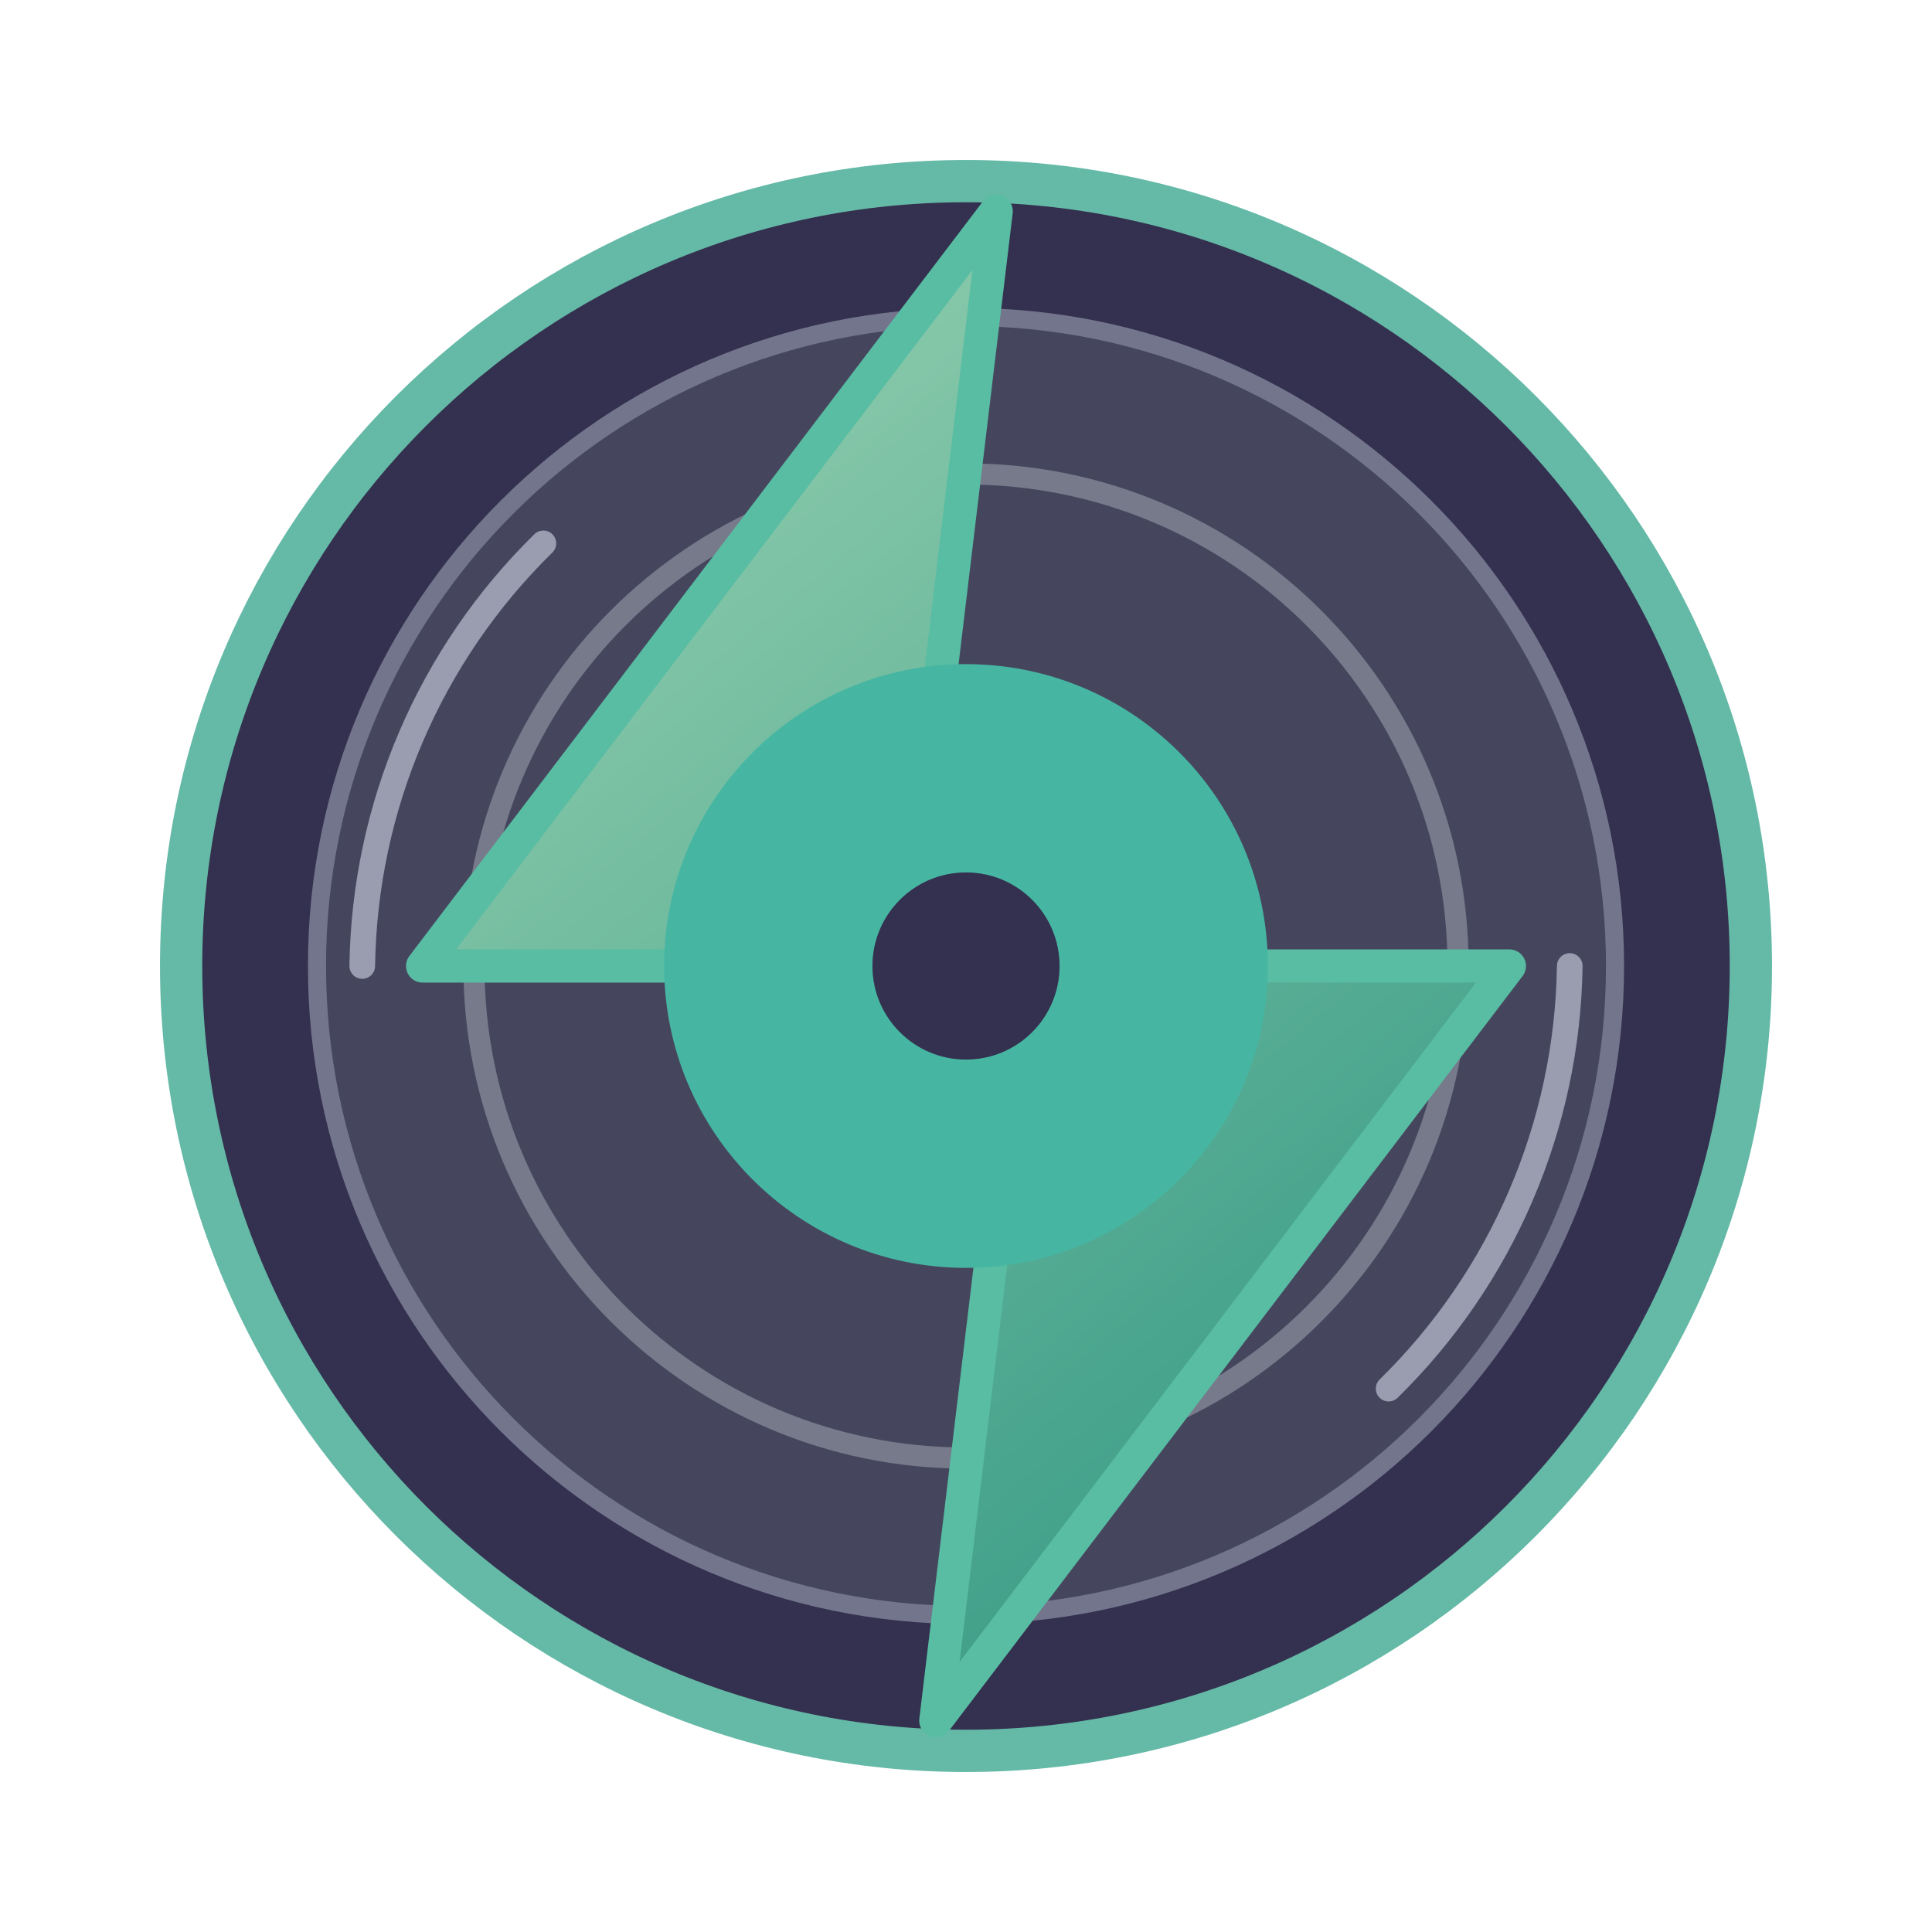
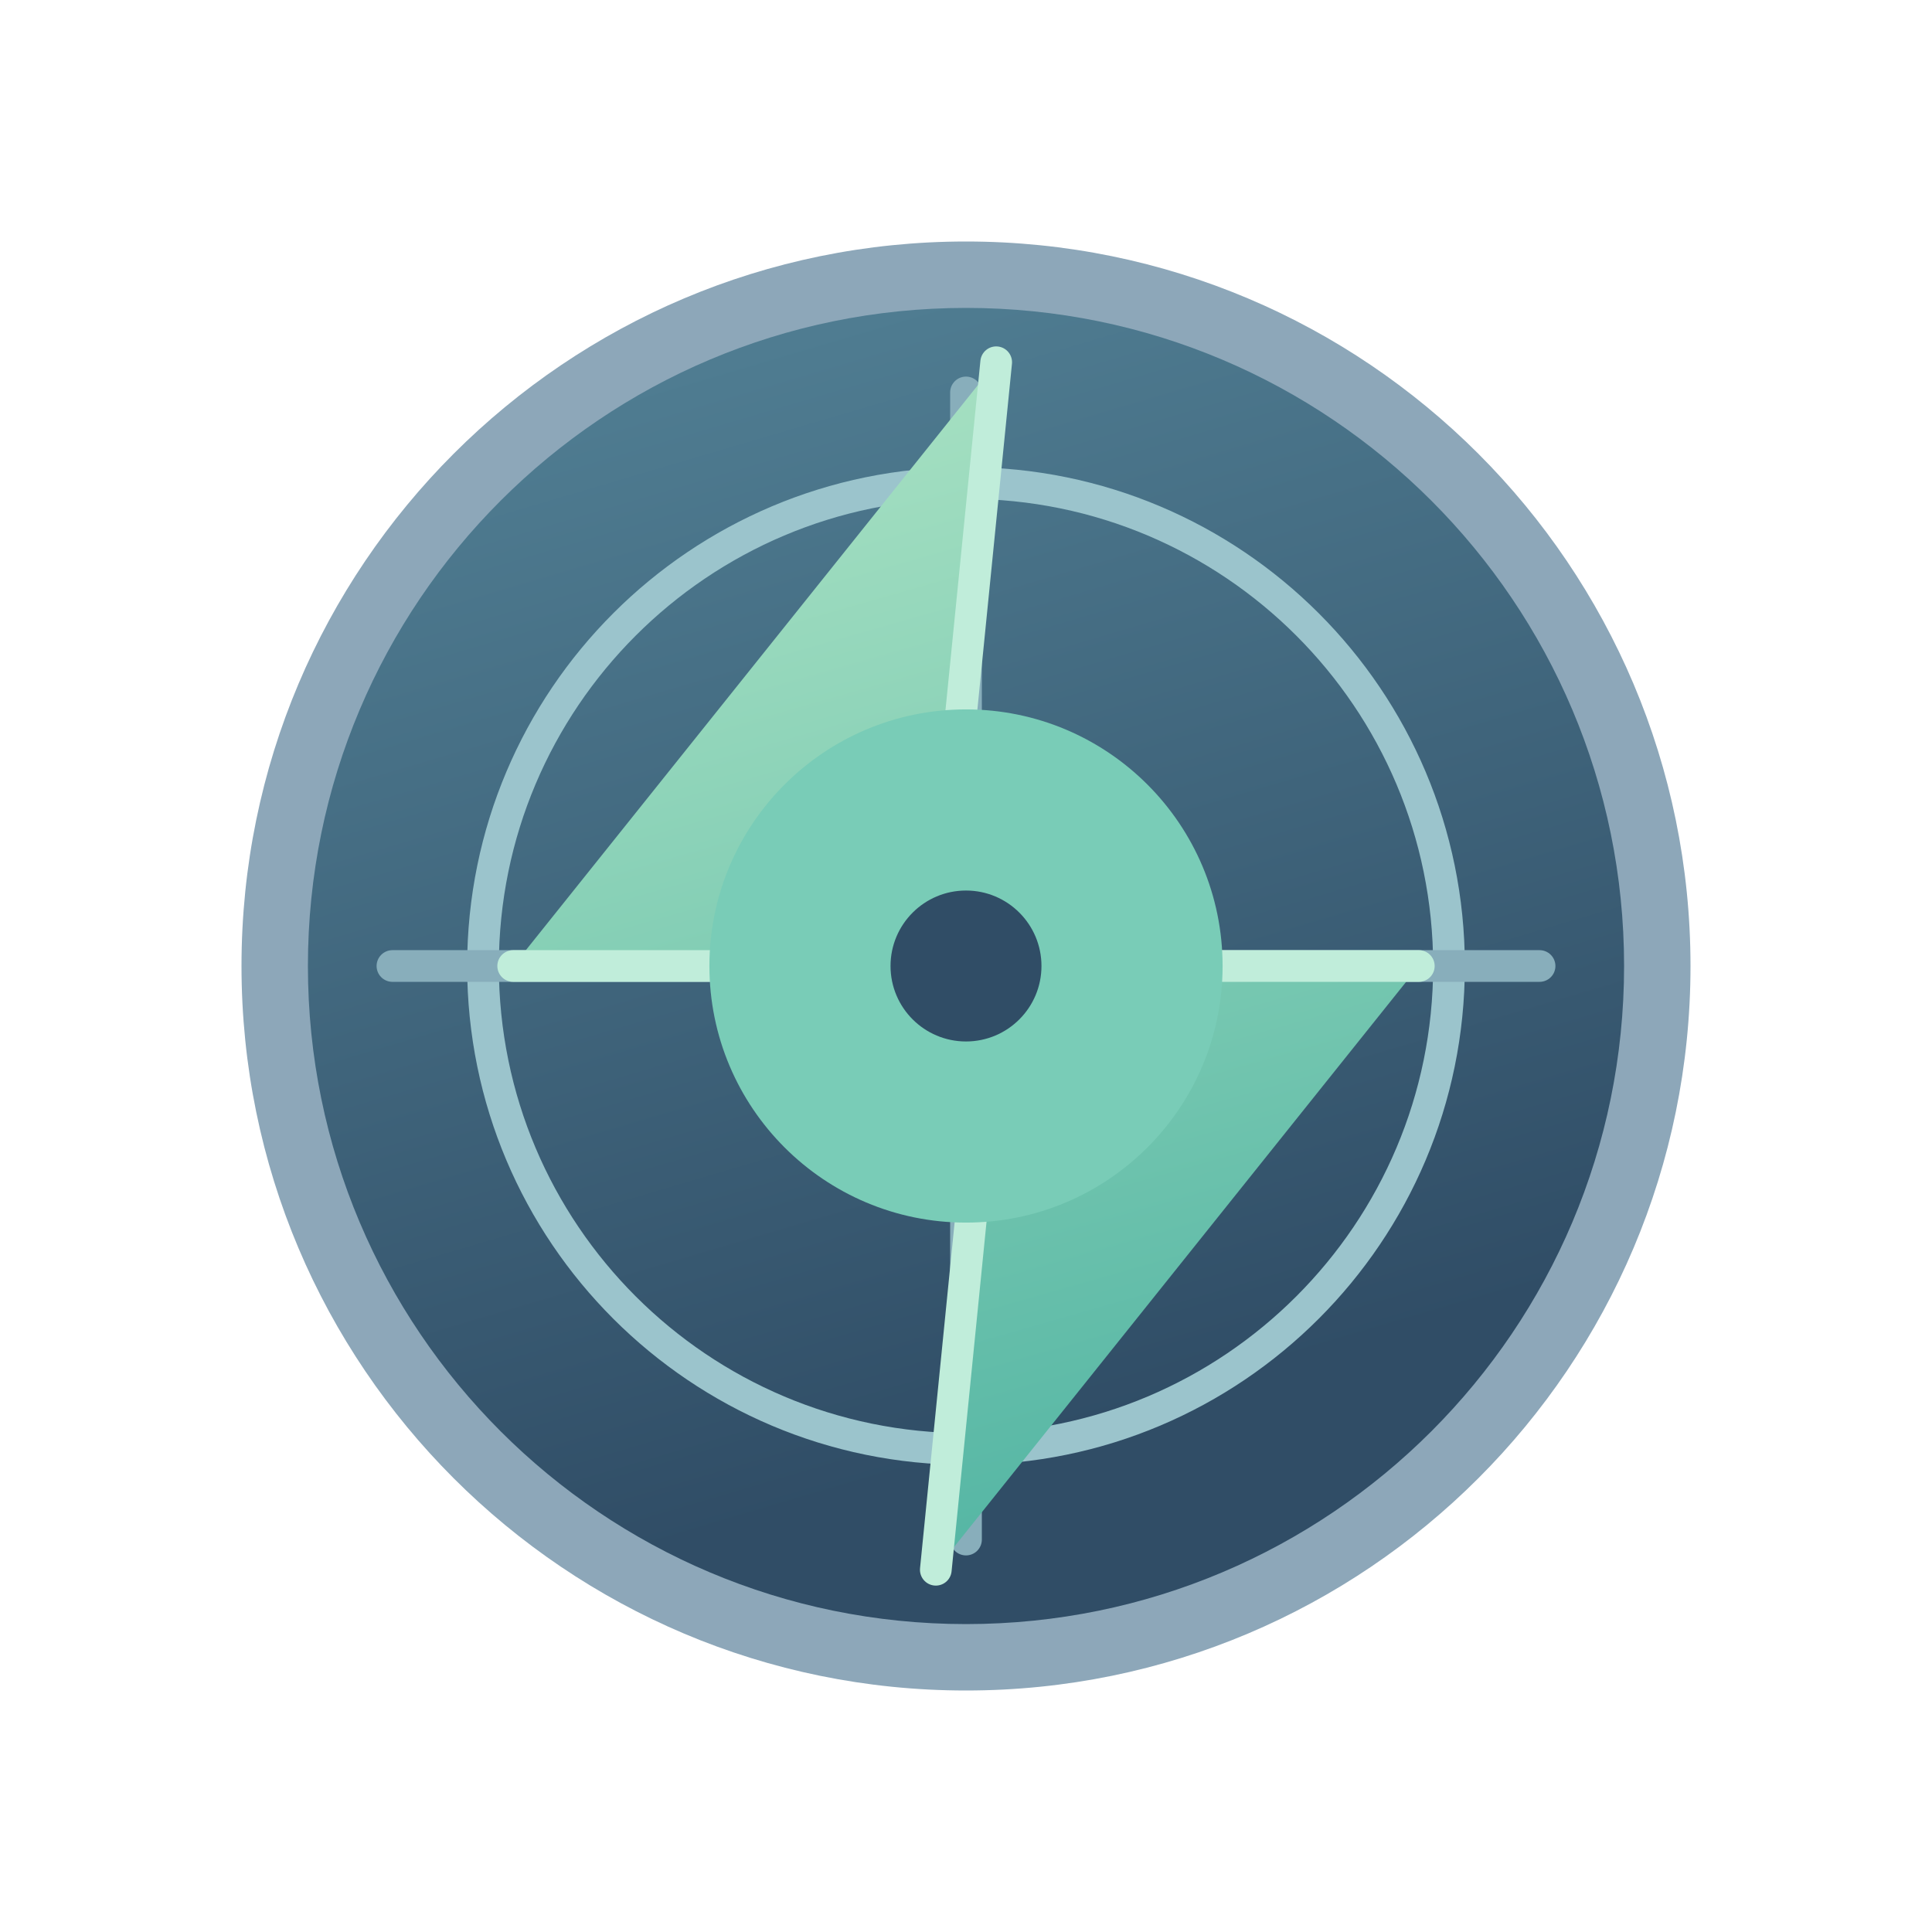
<svg xmlns="http://www.w3.org/2000/svg" width="64" height="64" viewBox="0 0 64 64" data-material="authored">
  <defs>
-     <linearGradient id="jade" gradientUnits="userSpaceOnUse" x1="12" y1="10" x2="48" y2="54">
-       <stop stop-color="#9bd3b2" />
-       <stop offset="1" stop-color="#319783" />
+     <linearGradient id="glass" gradientUnits="userSpaceOnUse" x1="0" y1="10" x2="13" y2="54">
+       <stop stop-color="#56879b" />
+       <stop offset="1" stop-color="#304d66" />
+     </linearGradient>
+     <linearGradient id="jade" gradientUnits="userSpaceOnUse" x1="28" y1="14" x2="38" y2="49">
+       <stop stop-color="#a4dfc1" />
+       <stop offset="1" stop-color="#57b7a5" />
    </linearGradient>
  </defs>
  <g stroke-linecap="round" stroke-linejoin="round">
-     <circle cx="32" cy="32" r="26" fill="#34304f" stroke="#65b9a7" stroke-width="1.4" />
-     <circle cx="32" cy="32" r="21.5" fill="#45465e" stroke="#72758c" stroke-width=".6" />
-     <circle cx="32" cy="32" r="16.3" fill="none" stroke="#777a8a" stroke-width=".7" />
-     <path d="m33 7-3 25H14Z" fill="url(#jade)" stroke="#58bda3" stroke-width="1.1" />
-     <path d="m31 57 3-25h16Z" fill="url(#jade)" stroke="#58bda3" stroke-width="1.1" />
-     <circle cx="32" cy="32" r="10" fill="#46b6a2" />
-     <circle cx="32" cy="32" r="3.1" fill="#34304f" />
-     <path d="M18 18a20 20 0 0 0-6 14m34 14a20 20 0 0 0 6-14" fill="none" stroke="#9a9db0" stroke-width=".85" />
+     <circle cx="32" cy="32" r="24" fill="#8da7b9" />
+     <circle cx="32" cy="32" r="21.8" fill="url(#glass)" />
+     <circle cx="32" cy="32" r="16" fill="none" stroke="#9bc4cc" stroke-width="1.05" />
+     <path d="M32 13v38M13 32h38" fill="none" stroke="#88aebb" stroke-width="1.05" />
+     <path d="m33 12-2 20H17Z" fill="url(#jade)" />
+     <path d="m31 52 2-20h14Z" fill="url(#jade)" />
+     <path d="m33 12-2 20H17m14 20 2-20h14" fill="none" stroke="#c0edda" stroke-width="1.05" />
+     <circle cx="32" cy="32" r="8.5" fill="#79ccb7" />
+     <circle cx="32" cy="32" r="2.5" fill="#304d66" />
  </g>
</svg>
